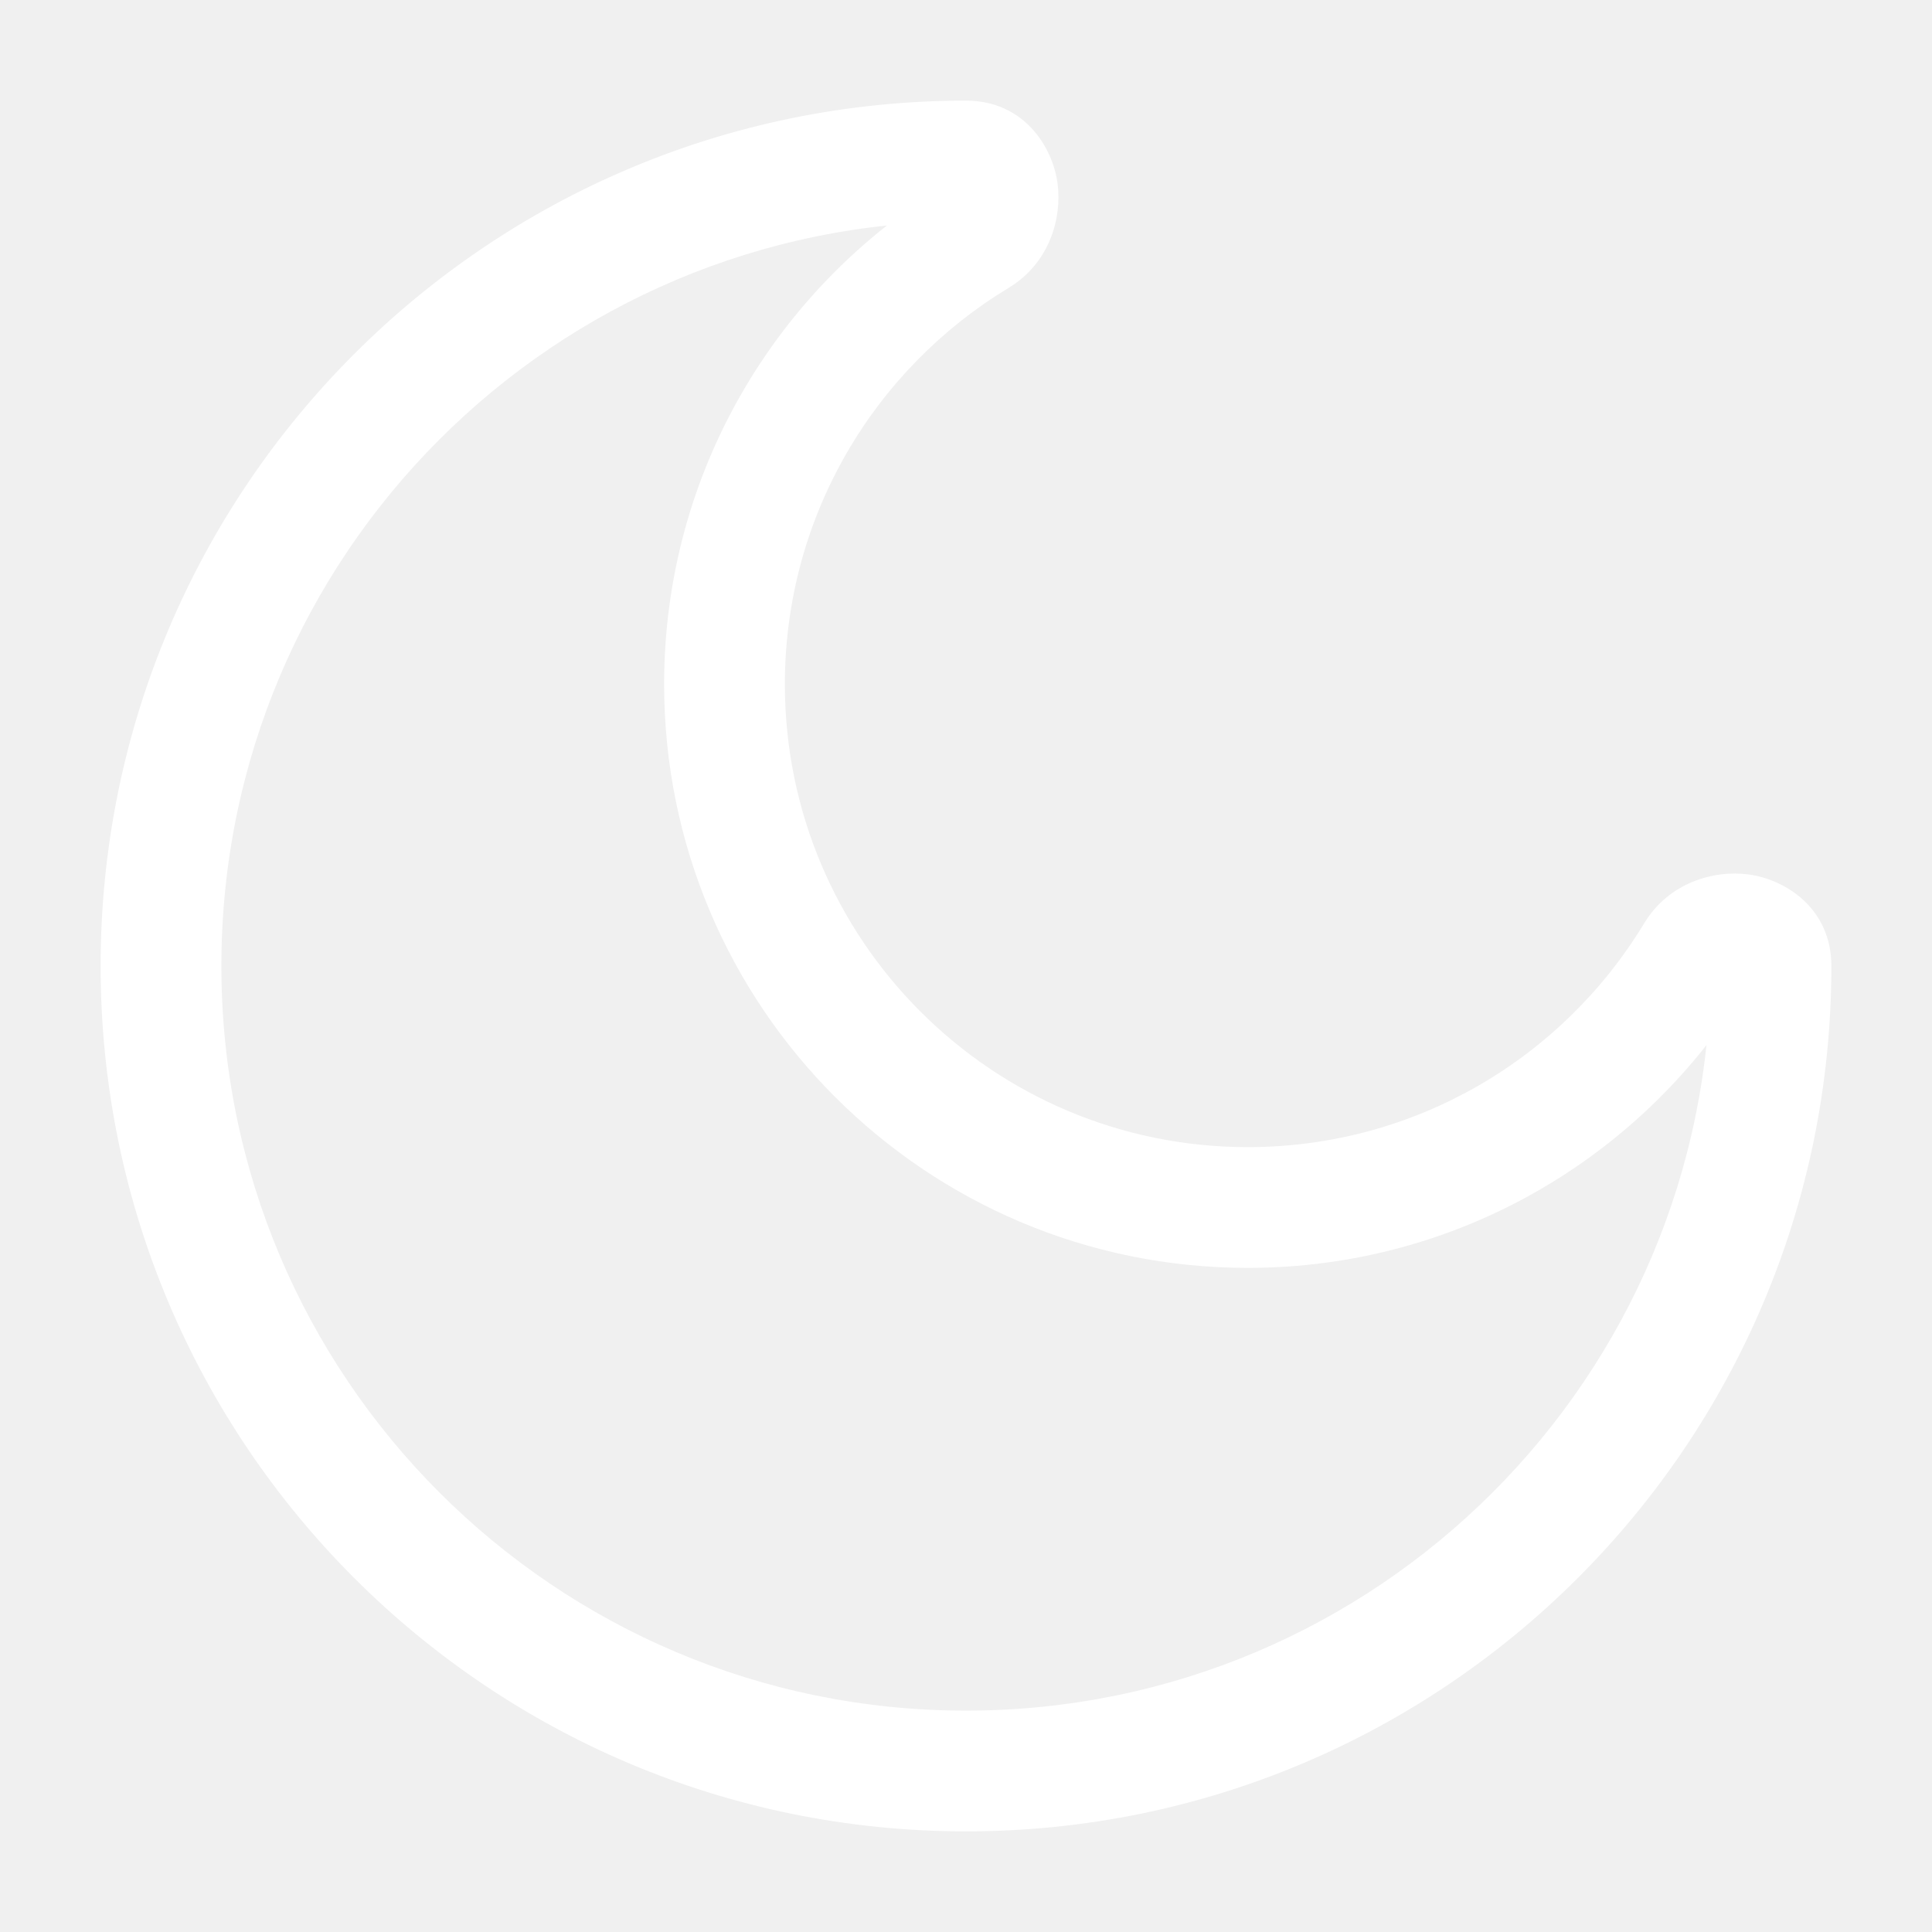
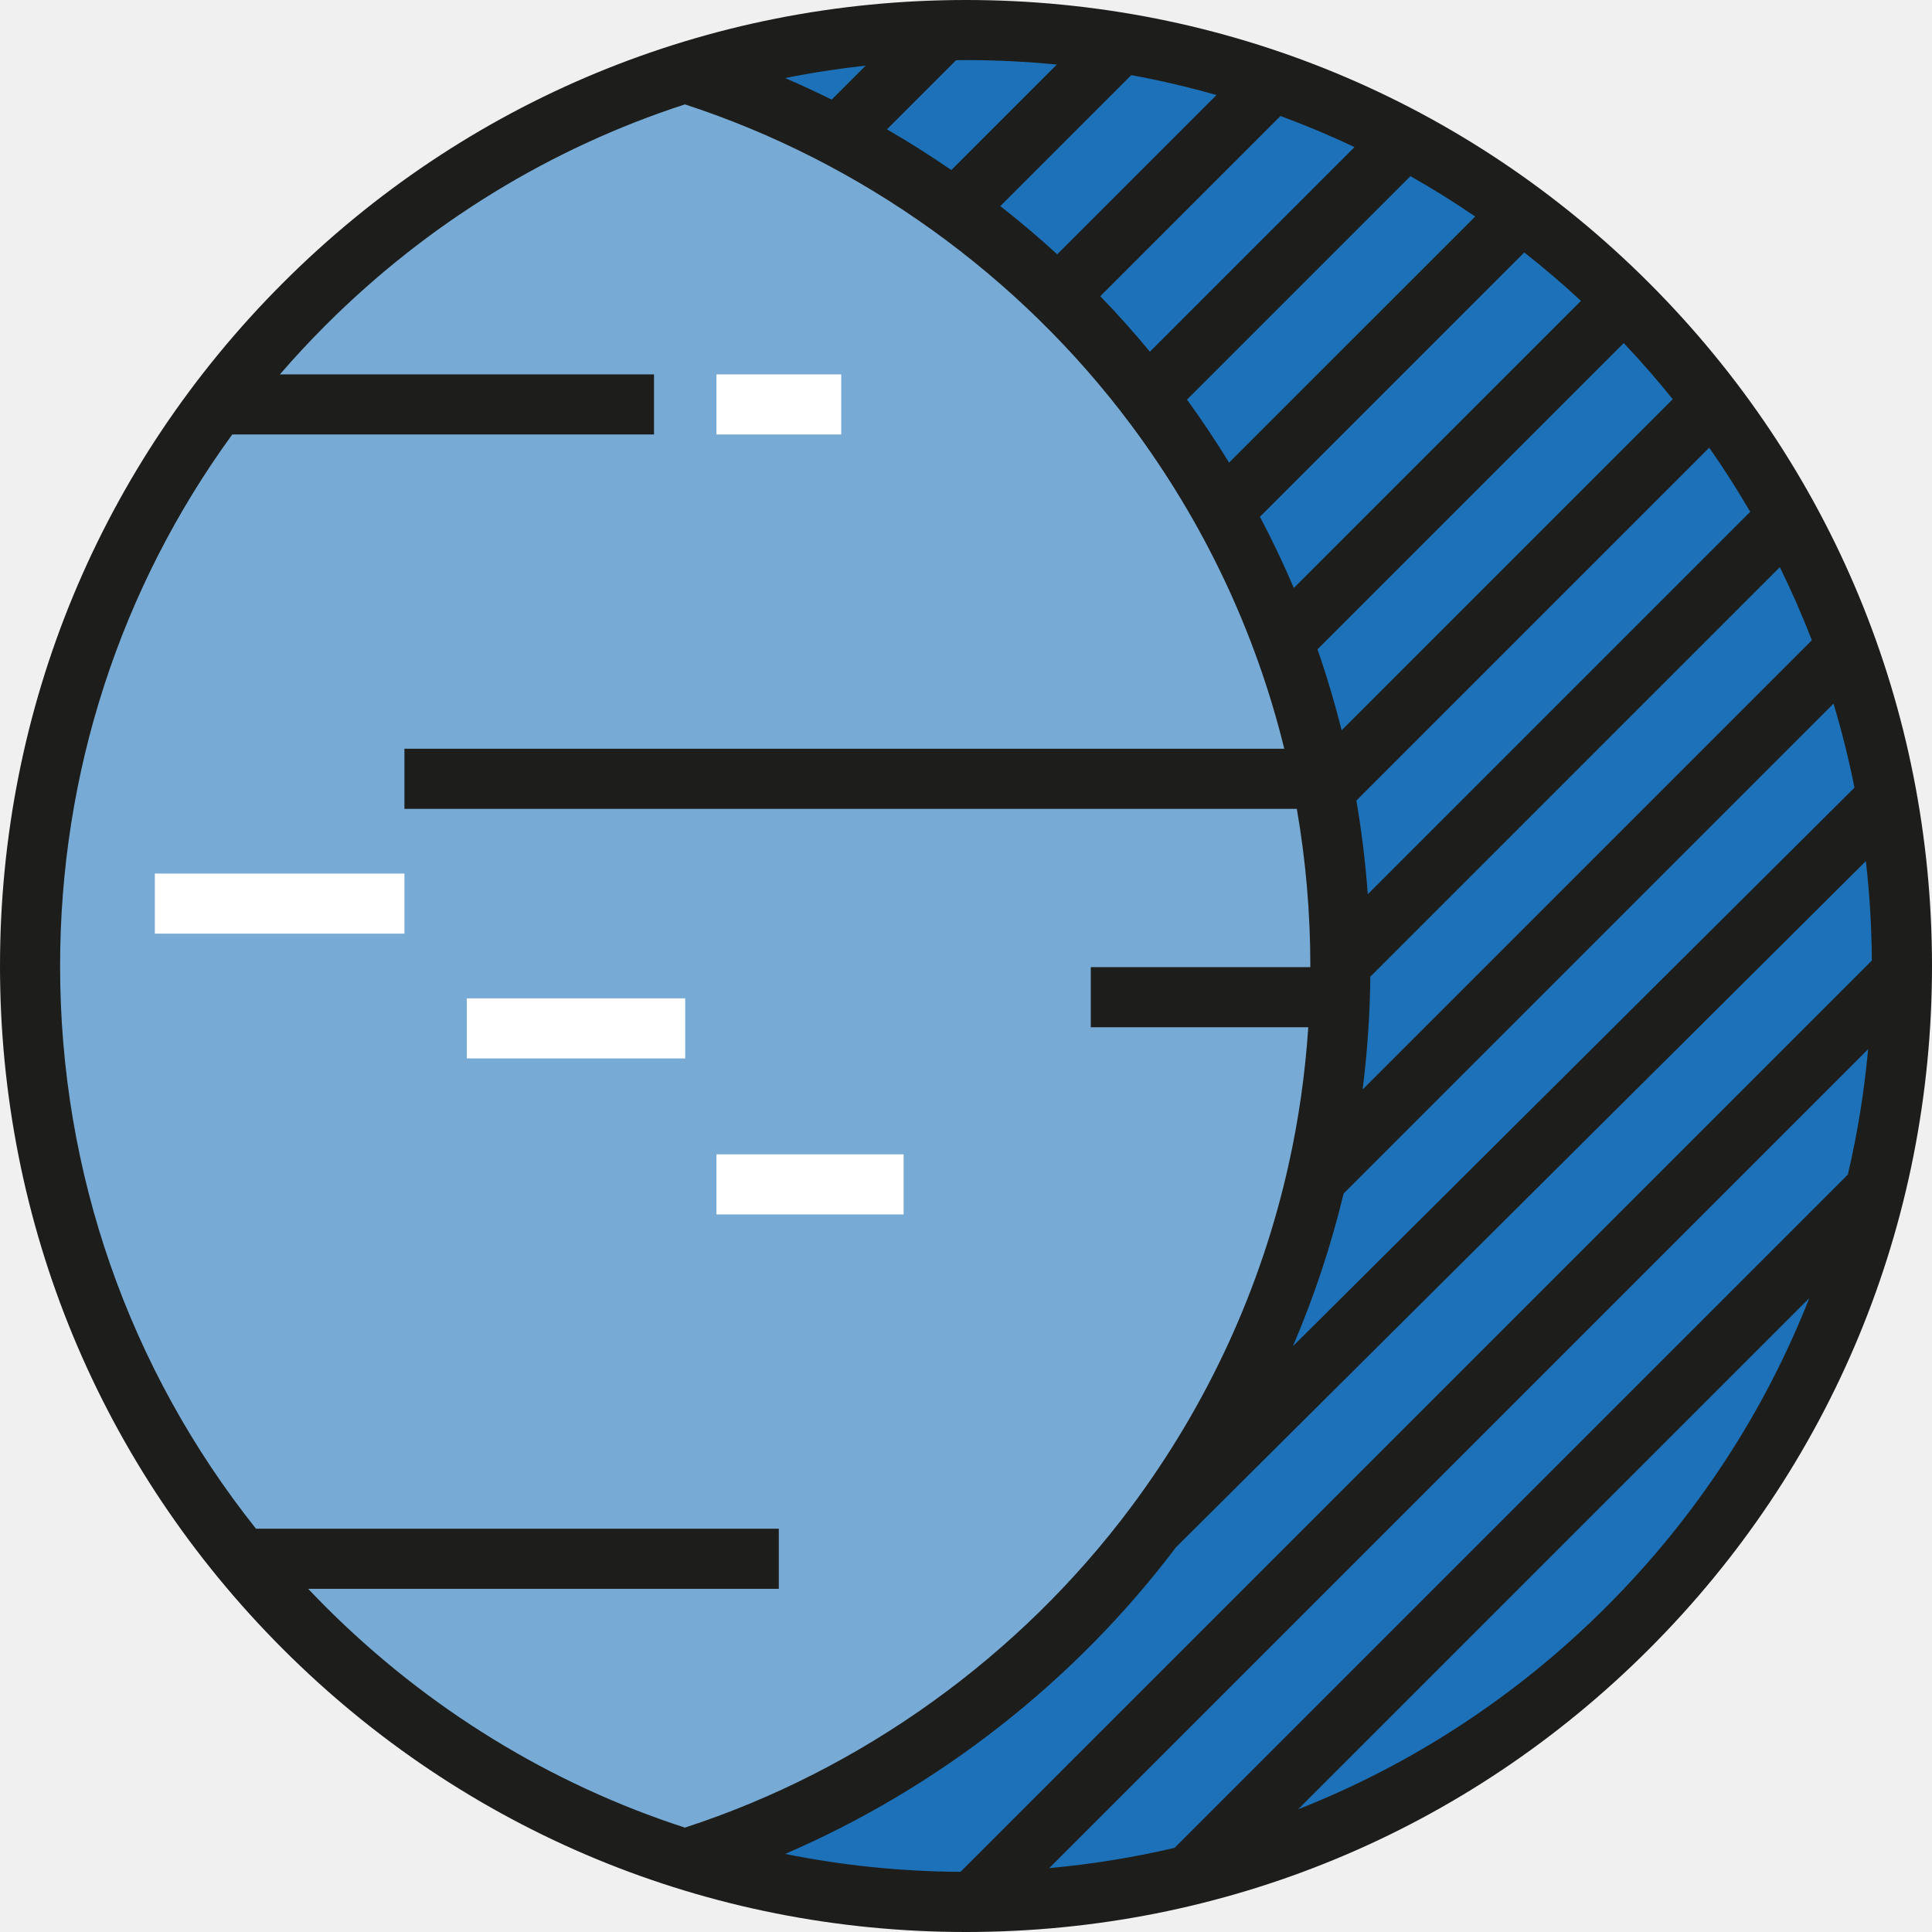
- <svg xmlns="http://www.w3.org/2000/svg" width="800px" height="800px" viewBox="0 0 24 24" fill="none">
-   <g id="SVGRepo_bgCarrier" stroke-width="0" />
-   <g id="SVGRepo_tracerCarrier" stroke-linecap="round" stroke-linejoin="round" />
-   <g id="SVGRepo_iconCarrier">
-     <path d="M21.067 11.857L20.425 11.469L21.067 11.857ZM12.143 2.933L11.755 2.291V2.291L12.143 2.933ZM21.25 12C21.25 17.109 17.109 21.25 12 21.25V22.75C17.937 22.75 22.75 17.937 22.75 12H21.25ZM12 21.25C6.891 21.25 2.75 17.109 2.75 12H1.25C1.25 17.937 6.063 22.75 12 22.75V21.25ZM2.75 12C2.75 6.891 6.891 2.75 12 2.75V1.25C6.063 1.25 1.25 6.063 1.25 12H2.75ZM15.5 14.25C12.324 14.25 9.75 11.676 9.75 8.5H8.25C8.25 12.504 11.496 15.75 15.5 15.75V14.25ZM20.425 11.469C19.417 13.137 17.588 14.25 15.5 14.25V15.75C18.135 15.75 20.441 14.344 21.709 12.245L20.425 11.469ZM9.75 8.5C9.75 6.412 10.863 4.583 12.531 3.575L11.755 2.291C9.656 3.559 8.25 5.865 8.25 8.5H9.75ZM12 2.75C11.912 2.75 11.808 2.71 11.732 2.632C11.669 2.565 11.654 2.502 11.65 2.477C11.646 2.446 11.648 2.356 11.755 2.291L12.531 3.575C13.034 3.271 13.196 2.714 13.137 2.276C13.075 1.821 12.717 1.25 12 1.25V2.75ZM21.709 12.245C21.644 12.352 21.554 12.354 21.523 12.35C21.498 12.346 21.435 12.331 21.368 12.268C21.29 12.192 21.25 12.088 21.25 12H22.75C22.75 11.283 22.179 10.925 21.724 10.863C21.286 10.804 20.729 10.966 20.425 11.469L21.709 12.245Z" fill="#ffffff" />
+ <svg xmlns="http://www.w3.org/2000/svg" version="1.1" id="Layer_1" viewBox="0 0 512 512" xml:space="preserve">
+   <ellipse style="fill:#77AAD4;" cx="255.271" cy="256.004" rx="247.309" ry="248.041" />
+   <path id="SVGCleanerId_0" style="fill:#1D71B8;" d="M255.999,7.963c-25.391,0-49.884,3.833-72.951,10.922  c99.69,31.156,172.167,125.52,172.167,237.115s-72.476,205.96-172.167,237.115c23.067,7.089,47.56,10.923,72.951,10.923  c136.987,0,248.038-111.051,248.038-248.038S392.986,7.963,255.999,7.963z" />
+   <ellipse style="fill:#77AAD4;" cx="255.271" cy="256.004" rx="247.309" ry="248.041" />
+   <g>
+     <path id="SVGCleanerId_0_1_" style="fill:#1D71B8;" d="M255.999,7.963c-25.391,0-49.884,3.833-72.951,10.922   c99.69,31.156,172.167,125.52,172.167,237.115s-72.476,205.96-172.167,237.115c23.067,7.089,47.56,10.923,72.951,10.923   c136.987,0,248.038-111.051,248.038-248.038S392.986,7.963,255.999,7.963z" />
  </g>
+   <g>
+     <rect x="189.861" y="99.214" style="fill:#FFFFFF;" width="33.071" height="15.925" />
+     <rect x="41.034" y="231.5" style="fill:#FFFFFF;" width="66.143" height="15.925" />
+     <rect x="123.718" y="264.572" style="fill:#FFFFFF;" width="57.872" height="15.925" />
+     <rect x="189.861" y="305.913" style="fill:#FFFFFF;" width="49.607" height="15.925" />
+   </g>
+   <path style="fill:#1D1D1B;" d="M437.019,74.98C388.667,26.628,324.379,0,255.999,0S123.333,26.628,74.98,74.98S0,187.62,0,255.999  s26.628,132.668,74.98,181.019C123.333,485.371,187.62,512,255.999,512s132.667-26.629,181.019-74.981S512,324.379,512,255.999  S485.371,123.333,437.019,74.98z M489.7,311.274L311.273,489.699c-10.868,2.549-21.964,4.349-33.222,5.368l217.016-217.016  C494.048,289.311,492.248,300.404,489.7,311.274z M280.173,67.392c-4.864-4.448-9.895-8.711-15.08-12.775l34.712-34.711  c7.63,1.398,15.16,3.162,22.574,5.282L280.173,67.392z M339.348,30.74c6.655,2.458,13.2,5.201,19.608,8.248l-54.22,54.22  c-4.193-5.072-8.581-9.977-13.149-14.707L339.348,30.74z M373.782,46.685c5.856,3.307,11.577,6.88,17.163,10.692l-65.226,65.225  c-3.484-5.683-7.202-11.254-11.154-16.7L373.782,46.685z M403.949,66.896c5.156,4.05,10.161,8.337,15.02,12.837l-76.089,76.087  c-2.726-6.398-5.726-12.691-8.985-18.869L403.949,66.896z M362.477,236.982c-0.607-8.363-1.619-16.646-3.025-24.832l93.511-93.51  c3.871,5.525,7.486,11.199,10.858,16.998L362.477,236.982z M363.15,258.832l108.525-108.526c3.112,6.334,5.95,12.793,8.481,19.376  L361.111,288.726C362.36,278.877,363.042,268.9,363.15,258.832z M356.076,316.286l129.822-129.824  c2.202,7.316,4.06,14.75,5.555,22.283l-148.83,148.032C348.242,343.682,352.739,330.151,356.076,316.286z M311.647,410.044  l182.83-181.845c0.996,8.686,1.527,17.474,1.58,26.339L254.538,496.057c-15.781-0.093-31.325-1.694-46.465-4.747  C248.726,473.777,284.852,445.548,311.647,410.044z M443.291,105.788l-87.752,87.751c-1.812-7.252-3.944-14.412-6.389-21.464  l81.155-81.156C434.86,95.721,439.183,100.686,443.291,105.788z M280.074,17.112l-27.958,27.958  c-5.547-3.82-11.239-7.422-17.06-10.797l18.317-18.316c0.876-0.01,1.75-0.032,2.628-0.032  C264.093,15.925,272.124,16.326,280.074,17.112z M208.074,20.688c7.033-1.417,14.154-2.513,21.344-3.3l-9.014,9.014  C216.346,24.388,212.233,22.482,208.074,20.688z M81.668,421.053h124.726v-15.925H67.838  c-33.639-42.276-51.913-94.296-51.913-149.128c0-51.31,16.003-100.154,45.622-140.86h111.774V99.214H74.175  c3.845-4.446,7.867-8.775,12.066-12.974c27.18-27.18,59.733-47.029,95.261-58.579c46.764,15.227,88.687,45.317,118.25,84.955  c19.363,25.963,33.036,55.002,40.593,85.814H107.177v15.925H343.67c2.369,13.625,3.582,27.539,3.582,41.645  c0,0.103-0.003,0.204-0.003,0.306h-58.178v15.925h57.636c-0.807,12.205-2.518,24.237-5.123,36.023l-0.13,0.13l0.084,0.084  c-7.261,32.708-21.356,63.518-41.783,90.909c-29.565,39.643-71.49,69.737-118.257,84.962c-35.526-11.55-68.078-31.4-95.258-58.581  C84.692,424.208,83.17,422.637,81.668,421.053z M425.757,425.757c-23.694,23.694-51.474,41.812-81.743,53.725l135.469-135.469  C467.57,374.285,449.452,402.064,425.757,425.757z" />
</svg>
